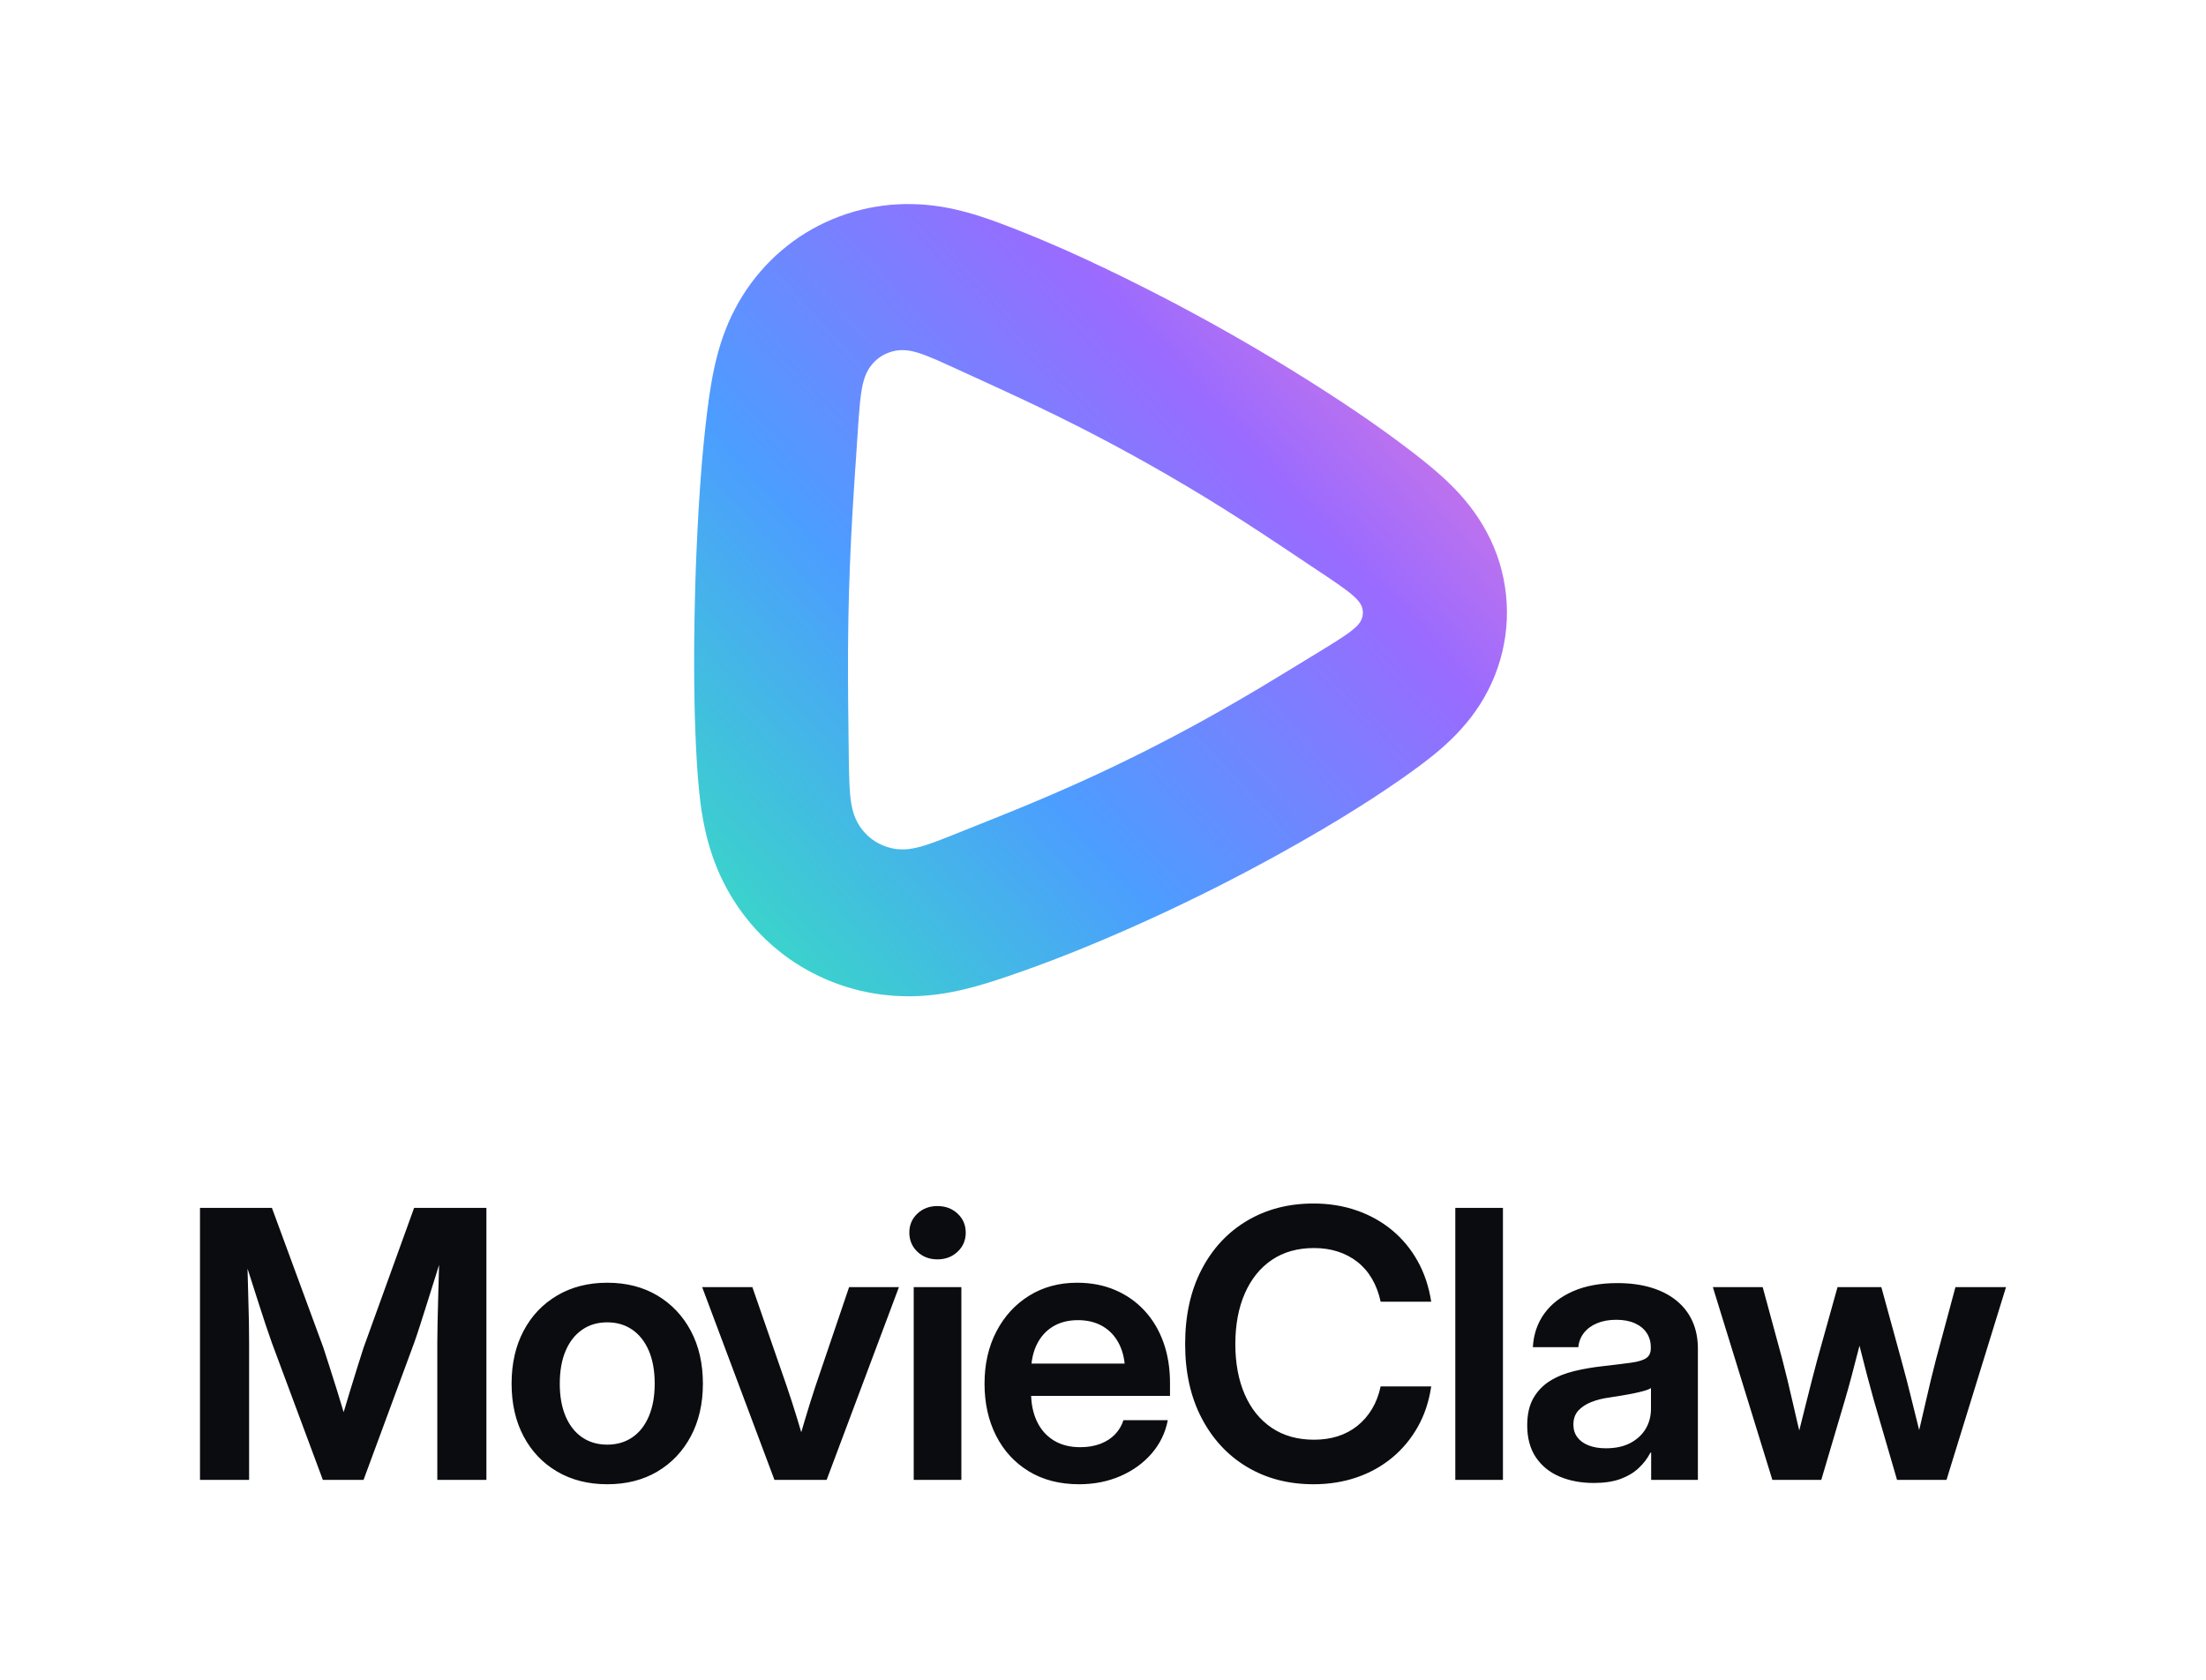
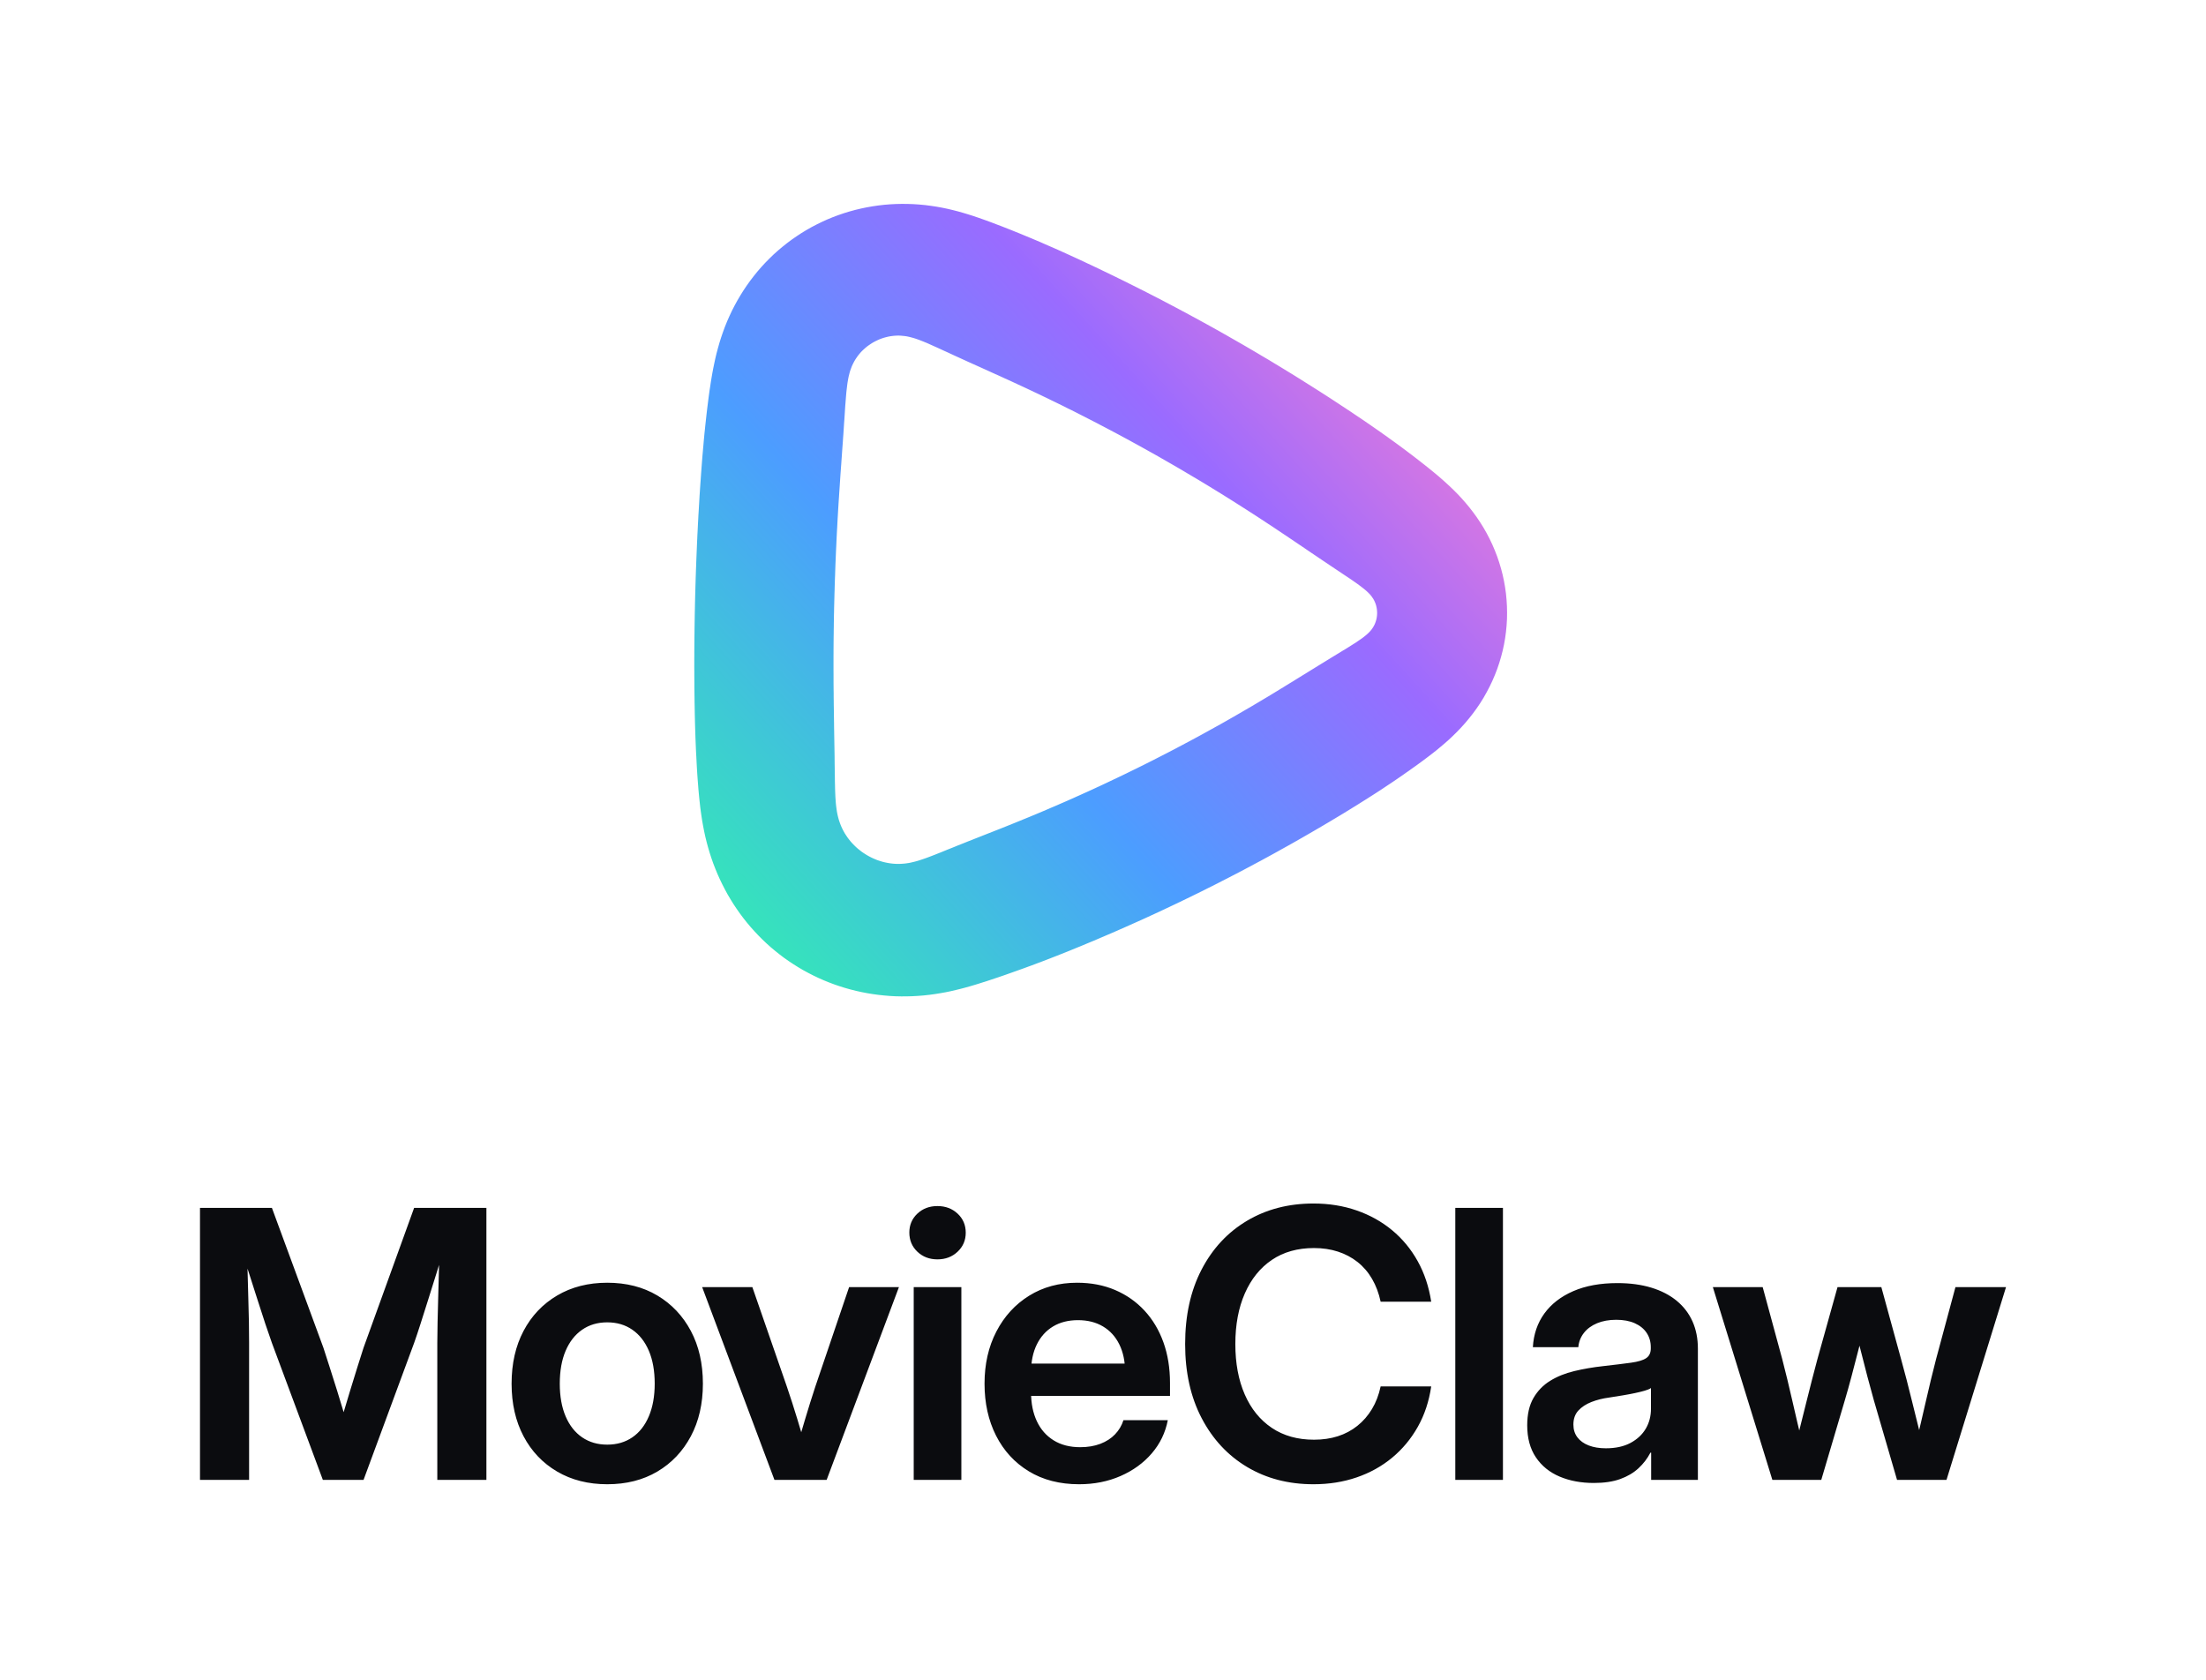
<svg xmlns="http://www.w3.org/2000/svg" viewBox="0 0 275.76 210.00">
  <defs />
-   <svg x="86.744" y="25.000" width="102.271" height="100.000" viewBox="102.74 96.31 212.08 207.37" overflow="visible">
+   <svg x="86.765" y="25.000" width="102.229" height="100.000" viewBox="82.09 73.93 257.76 252.14" overflow="visible">
    <defs>
      <linearGradient id="fg" gradientUnits="userSpaceOnUse" x1="100" y1="300" x2="320" y2="100">
        <stop offset="0" stop-color="#36e2bd" />
        <stop offset=".35" stop-color="#4c9dff" />
        <stop offset=".68" stop-color="#9a6bff" />
        <stop offset="1" stop-color="#ff7fcf" />
      </linearGradient>
    </defs>
-     <path d="M179.55 101.42 L178.19 100.96 L176.84 100.51 L175.3 100.03 L173.75 99.59 L172.19 99.17 L170.45 98.75 L168.74 98.39 L166.95 98.07 L165.08 97.8 L163.21 97.59 L161.34 97.45 L159.43 97.38 L157.49 97.37 L155.6 97.44 L153.65 97.57 L151.69 97.79 L149.82 98.07 L147.87 98.43 L145.96 98.87 L144.12 99.36 L142.24 99.95 L140.41 100.6 L138.62 101.31 L136.83 102.1 L135.13 102.93 L133.41 103.85 L131.72 104.84 L130.08 105.89 L128.44 107.04 L126.91 108.21 L125.42 109.43 L123.95 110.74 L122.57 112.07 L121.23 113.45 L119.94 114.9 L118.69 116.4 L117.51 117.95 L116.38 119.54 L115.32 121.18 L114.34 122.82 L113.43 124.49 L112.56 126.2 L111.76 127.95 L111.05 129.66 L110.4 131.37 L109.81 133.1 L109.29 134.79 L108.82 136.47 L108.42 138.07 L108.05 139.67 L107.73 141.19 L107.45 142.64 L107.19 144.16 L106.96 145.6 L106.76 146.89 L106.56 148.25 L106.4 149.52 L106.22 150.8 L106.06 152.15 L105.92 153.35 L105.78 154.54 L105.64 155.82 L105.51 157.09 L105.38 158.29 L105.26 159.48 L105.14 160.76 L105.03 161.95 L104.92 163.15 L104.81 164.43 L104.71 165.7 L104.62 166.9 L104.52 168.09 L104.43 169.37 L104.34 170.57 L104.25 171.85 L104.18 173.04 L104.09 174.24 L104.02 175.52 L103.94 176.73 L103.87 178 L103.81 179.2 L103.74 180.4 L103.67 181.68 L103.61 182.95 L103.56 184.16 L103.5 185.36 L103.44 186.63 L103.39 187.83 L103.34 189.04 L103.29 190.32 L103.24 191.6 L103.2 192.79 L103.16 193.99 L103.12 195.2 L103.08 196.48 L103.05 197.76 L103.02 198.95 L102.99 200.16 L102.96 201.43 L102.94 202.63 L102.91 203.85 L102.89 205.13 L102.87 206.4 L102.86 207.6 L102.84 208.81 L102.83 210.08 L102.82 211.28 L102.81 212.49 L102.8 213.78 L102.8 215.04 L102.8 216.24 L102.8 217.44 L102.8 218.66 L102.81 219.94 L102.82 221.21 L102.84 222.4 L102.85 223.62 L102.87 224.89 L102.89 226.08 L102.91 227.31 L102.94 228.59 L102.97 229.85 L103.01 231.05 L103.05 232.27 L103.09 233.53 L103.14 234.73 L103.19 235.95 L103.24 237.23 L103.3 238.49 L103.37 239.68 L103.43 240.91 L103.51 242.19 L103.59 243.47 L103.68 244.75 L103.78 246.05 L103.89 247.41 L104.02 248.75 L104.15 250.11 L104.32 251.61 L104.5 253.05 L104.71 254.58 L104.98 256.23 L105.27 257.8 L105.6 259.38 L105.99 261.1 L106.45 262.85 L106.96 264.58 L107.51 266.26 L108.12 267.96 L108.81 269.7 L109.55 271.4 L110.36 273.09 L111.24 274.78 L112.17 276.42 L113.13 277.98 L114.14 279.52 L115.26 281.1 L116.41 282.59 L117.56 283.99 L118.83 285.44 L120.15 286.82 L121.44 288.09 L122.87 289.4 L124.29 290.6 L125.74 291.76 L127.28 292.9 L128.81 293.94 L130.42 294.96 L132.06 295.92 L133.71 296.8 L135.38 297.62 L137.06 298.38 L138.82 299.1 L140.6 299.75 L142.35 300.33 L144.16 300.85 L145.99 301.32 L147.82 301.71 L149.7 302.05 L151.6 302.32 L153.43 302.51 L155.25 302.65 L157.12 302.72 L158.99 302.74 L160.86 302.69 L162.72 302.57 L164.53 302.4 L166.3 302.18 L168.02 301.92 L169.71 301.61 L171.37 301.27 L172.96 300.9 L174.48 300.52 L175.96 300.12 L177.37 299.71 L178.71 299.32 L180.06 298.9 L181.37 298.47 L182.6 298.07 L183.83 297.65 L185.05 297.24 L186.18 296.84 L187.36 296.43 L188.53 296.02 L189.66 295.61 L190.84 295.19 L192.04 294.75 L193.19 294.32 L194.33 293.89 L195.51 293.45 L196.7 292.99 L197.84 292.55 L198.96 292.11 L200.14 291.65 L201.33 291.17 L202.47 290.71 L203.6 290.25 L204.81 289.76 L205.97 289.27 L207.08 288.81 L208.25 288.32 L209.39 287.84 L210.53 287.35 L211.72 286.84 L212.86 286.34 L213.96 285.86 L215.1 285.36 L216.29 284.84 L217.42 284.33 L218.56 283.82 L219.69 283.31 L220.82 282.8 L221.99 282.26 L223.09 281.75 L224.19 281.25 L225.4 280.68 L226.54 280.14 L227.63 279.63 L228.77 279.08 L229.89 278.54 L231.01 278 L232.13 277.45 L233.22 276.92 L234.39 276.36 L235.51 275.79 L236.58 275.26 L237.76 274.67 L238.89 274.1 L239.98 273.54 L241.1 272.97 L242.19 272.41 L243.3 271.83 L244.38 271.27 L245.51 270.68 L246.65 270.08 L247.75 269.49 L248.86 268.89 L249.94 268.31 L251 267.74 L252.09 267.15 L253.23 266.53 L254.32 265.93 L255.43 265.31 L256.55 264.68 L257.6 264.09 L258.65 263.5 L259.77 262.87 L260.88 262.23 L261.95 261.61 L263.02 260.99 L264.08 260.37 L265.18 259.74 L266.31 259.07 L267.32 258.46 L268.34 257.85 L269.46 257.19 L270.56 256.52 L271.66 255.84 L272.72 255.18 L273.74 254.55 L274.77 253.9 L275.82 253.24 L276.87 252.57 L277.95 251.88 L279.02 251.19 L280.06 250.5 L281.09 249.82 L282.12 249.13 L283.13 248.45 L284.15 247.75 L285.22 247.02 L286.27 246.29 L287.29 245.57 L288.35 244.82 L289.43 244.03 L290.53 243.23 L291.65 242.39 L292.8 241.5 L293.97 240.59 L295.18 239.6 L296.47 238.51 L297.75 237.36 L299.05 236.14 L300.35 234.84 L301.62 233.47 L302.88 232.02 L304.2 230.39 L305.38 228.76 L306.52 227.07 L307.63 225.23 L308.62 223.4 L309.55 221.46 L310.39 219.49 L311.11 217.53 L311.75 215.51 L312.3 213.42 L312.73 211.37 L313.07 209.31 L313.31 207.2 L313.46 205.05 L313.49 202.89 L313.42 200.74 L313.25 198.65 L312.98 196.59 L312.61 194.46 L312.14 192.41 L311.57 190.35 L310.86 188.24 L310.11 186.33 L309.25 184.38 L308.28 182.47 L307.28 180.68 L306.19 178.93 L305.05 177.25 L303.86 175.66 L302.64 174.15 L301.4 172.72 L300.15 171.37 L298.91 170.12 L297.69 168.94 L296.45 167.81 L295.29 166.79 L294.16 165.82 L293.04 164.89 L291.96 164.01 L290.9 163.17 L289.89 162.37 L288.82 161.55 L287.8 160.77 L286.83 160.04 L285.8 159.27 L284.81 158.54 L283.85 157.82 L282.81 157.06 L281.75 156.3 L280.77 155.61 L279.81 154.92 L278.76 154.18 L277.75 153.47 L276.74 152.77 L275.65 152.03 L274.63 151.33 L273.64 150.66 L272.6 149.96 L271.56 149.27 L270.48 148.55 L269.45 147.88 L268.47 147.24 L267.41 146.54 L266.3 145.83 L265.25 145.16 L264.24 144.51 L263.2 143.85 L262.15 143.18 L261.08 142.51 L260 141.84 L258.97 141.2 L257.9 140.53 L256.84 139.88 L255.81 139.25 L254.69 138.57 L253.6 137.91 L252.57 137.29 L251.49 136.65 L250.42 136.01 L249.38 135.39 L248.3 134.75 L247.2 134.11 L246.15 133.5 L245.03 132.85 L243.94 132.23 L242.93 131.65 L241.79 130.99 L240.69 130.38 L239.64 129.78 L238.51 129.15 L237.45 128.56 L236.4 127.98 L235.26 127.35 L234.14 126.74 L233.08 126.16 L232.02 125.59 L230.91 124.99 L229.79 124.39 L228.69 123.8 L227.54 123.19 L226.47 122.64 L225.41 122.08 L224.28 121.49 L223.15 120.91 L222.05 120.34 L220.98 119.79 L219.79 119.19 L218.67 118.63 L217.6 118.09 L216.52 117.56 L215.39 116.99 L214.25 116.43 L213.14 115.88 L211.96 115.31 L210.9 114.81 L209.83 114.28 L208.65 113.72 L207.46 113.16 L206.37 112.65 L205.29 112.14 L204.13 111.6 L202.98 111.07 L201.85 110.56 L200.76 110.07 L199.6 109.54 L198.4 109.01 L197.3 108.53 L196.2 108.05 L195.03 107.55 L193.93 107.08 L192.79 106.59 L191.55 106.07 L190.44 105.62 L189.33 105.16 L188.15 104.69 L187.03 104.24 L185.85 103.77 L184.63 103.3 L183.44 102.85 L182.27 102.41 L180.97 101.92 Z M165.73 137.8 L164.84 137.43 L163.93 137.06 L163.21 136.76 L162.47 136.48 L161.74 136.21 L161.16 136.02 L160.53 135.83 L159.97 135.67 L159.47 135.55 L158.96 135.44 L158.45 135.36 L157.97 135.3 L157.5 135.26 L157 135.24 L156.55 135.23 L156.13 135.25 L155.62 135.3 L155.21 135.35 L154.78 135.43 L154.3 135.54 L153.88 135.66 L153.45 135.8 L153.01 135.96 L152.6 136.14 L152.14 136.35 L151.75 136.56 L151.37 136.79 L150.99 137.03 L150.67 137.26 L150.3 137.55 L149.94 137.86 L149.62 138.16 L149.3 138.49 L148.97 138.85 L148.69 139.21 L148.42 139.56 L148.16 139.94 L147.93 140.32 L147.72 140.71 L147.5 141.14 L147.3 141.6 L147.11 142.05 L146.96 142.5 L146.79 143.02 L146.64 143.57 L146.5 144.13 L146.37 144.74 L146.25 145.39 L146.13 146.13 L146.02 146.88 L145.92 147.71 L145.81 148.63 L145.73 149.49 L145.65 150.42 L145.56 151.52 L145.47 152.54 L145.4 153.65 L145.31 154.76 L145.25 155.79 L145.17 156.99 L145.09 158.19 L145.01 159.3 L144.94 160.41 L144.86 161.6 L144.78 162.8 L144.7 163.92 L144.63 165.11 L144.54 166.3 L144.47 167.42 L144.39 168.54 L144.32 169.73 L144.24 170.93 L144.17 172.04 L144.1 173.24 L144.02 174.35 L143.96 175.55 L143.88 176.74 L143.82 177.86 L143.75 179.05 L143.69 180.17 L143.63 181.37 L143.56 182.56 L143.5 183.68 L143.45 184.8 L143.4 185.99 L143.34 187.18 L143.29 188.31 L143.24 189.5 L143.19 190.69 L143.14 191.81 L143.11 192.93 L143.07 194.13 L143.03 195.33 L142.99 196.52 L142.95 197.63 L142.92 198.76 L142.89 199.96 L142.86 201.14 L142.83 202.27 L142.81 203.47 L142.78 204.65 L142.77 205.77 L142.75 206.9 L142.74 208.1 L142.72 209.28 L142.71 210.41 L142.7 211.61 L142.69 212.79 L142.68 213.91 L142.68 215.04 L142.68 216.24 L142.68 217.44 L142.68 218.62 L142.68 219.74 L142.68 220.87 L142.69 222.07 L142.7 223.25 L142.7 224.39 L142.71 225.58 L142.72 226.76 L142.73 227.88 L142.74 229.02 L142.76 230.21 L142.77 231.39 L142.79 232.53 L142.8 233.73 L142.81 234.9 L142.82 236.02 L142.84 237.16 L142.86 238.36 L142.87 239.53 L142.88 240.65 L142.9 241.77 L142.92 242.88 L142.94 243.97 L142.96 245.01 L143 246.07 L143.03 247.09 L143.07 247.99 L143.13 248.93 L143.18 249.78 L143.24 250.51 L143.33 251.31 L143.43 252.08 L143.52 252.72 L143.63 253.3 L143.75 253.88 L143.9 254.49 L144.06 255.07 L144.22 255.57 L144.41 256.08 L144.6 256.57 L144.8 257.01 L145.03 257.47 L145.31 257.98 L145.59 258.45 L145.84 258.84 L146.15 259.26 L146.51 259.72 L146.8 260.08 L147.14 260.44 L147.55 260.86 L147.88 261.18 L148.29 261.53 L148.71 261.87 L149.1 262.16 L149.55 262.47 L149.96 262.73 L150.4 262.98 L150.87 263.23 L151.35 263.46 L151.86 263.68 L152.32 263.86 L152.8 264.02 L153.33 264.18 L153.83 264.31 L154.33 264.42 L154.84 264.51 L155.33 264.58 L155.81 264.62 L156.36 264.65 L156.94 264.66 L157.47 264.65 L158 264.61 L158.52 264.56 L159.05 264.48 L159.62 264.38 L160.22 264.26 L160.87 264.11 L161.53 263.94 L162.2 263.74 L162.94 263.51 L163.72 263.25 L164.54 262.97 L165.43 262.64 L166.37 262.3 L167.28 261.94 L168.24 261.57 L169.26 261.17 L170.28 260.76 L171.32 260.34 L172.43 259.9 L173.5 259.47 L174.58 259.04 L175.68 258.6 L176.75 258.17 L177.79 257.76 L178.88 257.32 L179.97 256.88 L181.03 256.46 L182.07 256.04 L183.16 255.59 L184.27 255.14 L185.32 254.72 L186.35 254.3 L187.43 253.85 L188.52 253.4 L189.53 252.99 L190.58 252.54 L191.69 252.08 L192.73 251.64 L193.8 251.18 L194.85 250.73 L195.87 250.3 L196.93 249.83 L198.03 249.35 L199.08 248.89 L200.09 248.45 L201.15 247.97 L202.2 247.5 L203.25 247.03 L204.3 246.55 L205.32 246.08 L206.39 245.59 L207.47 245.09 L208.44 244.64 L209.46 244.15 L210.55 243.64 L211.57 243.16 L212.61 242.65 L213.65 242.15 L214.68 241.65 L215.74 241.13 L216.74 240.65 L217.76 240.13 L218.84 239.6 L219.81 239.12 L220.81 238.6 L221.86 238.07 L222.87 237.55 L223.91 237.01 L224.94 236.48 L225.98 235.94 L226.98 235.42 L227.96 234.9 L228.97 234.36 L229.98 233.82 L231.01 233.27 L232.06 232.7 L233.08 232.15 L234.04 231.62 L235.06 231.06 L236.04 230.51 L237.01 229.97 L238.06 229.38 L239.09 228.8 L240.06 228.25 L241.03 227.7 L242.04 227.11 L243.04 226.54 L244.06 225.95 L245.04 225.38 L245.97 224.83 L247.02 224.21 L248.06 223.6 L249.01 223.04 L249.96 222.47 L250.91 221.9 L251.89 221.3 L252.92 220.68 L253.92 220.07 L254.92 219.47 L255.9 218.88 L256.86 218.3 L257.82 217.71 L258.81 217.11 L259.8 216.5 L260.78 215.9 L261.79 215.29 L262.78 214.68 L263.73 214.11 L264.69 213.52 L265.66 212.92 L266.61 212.34 L267.51 211.79 L268.39 211.23 L269.24 210.7 L270.03 210.19 L270.8 209.69 L271.49 209.22 L272.08 208.81 L272.63 208.41 L273.12 208.04 L273.56 207.68 L273.96 207.34 L274.31 207.02 L274.55 206.81 L274.8 206.53 L275.04 206.25 L275.2 206.06 L275.38 205.8 L275.52 205.58 L275.64 205.36 L275.77 205.07 L275.88 204.82 L275.95 204.6 L276.03 204.3 L276.09 203.99 L276.12 203.72 L276.14 203.48 L276.15 203.24 L276.13 203 L276.1 202.7 L276.05 202.38 L276 202.15 L275.91 201.87 L275.83 201.62 L275.75 201.47 L275.59 201.15 L275.46 200.92 L275.31 200.71 L275.11 200.42 L274.9 200.17 L274.65 199.88 L274.36 199.58 L274.04 199.27 L273.66 198.92 L273.24 198.56 L272.75 198.15 L272.2 197.72 L271.61 197.28 L270.92 196.78 L270.18 196.24 L269.41 195.7 L268.58 195.13 L267.71 194.54 L266.79 193.92 L265.92 193.33 L264.99 192.72 L264.01 192.06 L263.08 191.44 L262.1 190.79 L261.11 190.12 L260.18 189.5 L259.28 188.9 L258.28 188.24 L257.27 187.56 L256.34 186.94 L255.37 186.3 L254.4 185.65 L253.5 185.05 L252.52 184.41 L251.52 183.75 L250.57 183.11 L249.61 182.48 L248.69 181.88 L247.7 181.25 L246.67 180.57 L245.73 179.96 L244.82 179.37 L243.84 178.76 L242.84 178.12 L241.85 177.49 L240.88 176.87 L239.92 176.27 L238.96 175.67 L237.95 175.05 L236.98 174.44 L236 173.84 L234.99 173.22 L234.06 172.66 L233.09 172.07 L232.07 171.46 L231.09 170.87 L230.1 170.28 L229.07 169.68 L228.09 169.1 L227.12 168.53 L226.09 167.93 L225.14 167.37 L224.15 166.81 L223.08 166.2 L222.14 165.66 L221.15 165.1 L220.11 164.51 L219.15 163.97 L218.11 163.4 L217.06 162.82 L216.1 162.28 L215.12 161.75 L214.07 161.18 L213.02 160.61 L212.02 160.07 L211.03 159.54 L210.01 158.99 L209.04 158.48 L207.99 157.93 L206.93 157.38 L205.92 156.85 L204.92 156.33 L203.89 155.81 L202.83 155.26 L201.88 154.78 L200.85 154.27 L199.78 153.73 L198.71 153.2 L197.7 152.69 L196.69 152.19 L195.65 151.68 L194.66 151.21 L193.56 150.67 L192.48 150.15 L191.49 149.67 L190.51 149.21 L189.43 148.7 L188.35 148.18 L187.33 147.7 L186.31 147.23 L185.25 146.74 L184.17 146.23 L183.15 145.76 L182.16 145.3 L181.07 144.8 L179.98 144.3 L178.96 143.83 L177.87 143.33 L176.81 142.84 L175.85 142.4 L174.76 141.91 L173.67 141.41 L172.65 140.94 L171.56 140.45 L170.54 139.97 L169.54 139.52 L168.52 139.06 L167.47 138.59 L166.54 138.16 Z" fill-rule="evenodd" fill="url(#fg)" />
+     <path d="M173.95 80.32 L172.66 79.86 L171.34 79.4 L169.83 78.89 L168.36 78.43 L166.93 78 L165.31 77.54 L163.65 77.11 L161.94 76.71 L160.21 76.35 L158.49 76.04 L156.77 75.78 L154.93 75.54 L153.02 75.36 L151.21 75.24 L149.46 75.18 L147.61 75.16 L145.69 75.2 L143.8 75.3 L141.98 75.45 L140.16 75.66 L138.32 75.93 L136.45 76.26 L134.68 76.63 L132.92 77.05 L131.08 77.55 L129.32 78.09 L127.57 78.69 L125.83 79.34 L124.08 80.06 L122.39 80.83 L120.79 81.61 L119.16 82.46 L117.5 83.4 L115.89 84.38 L114.39 85.37 L112.9 86.4 L111.37 87.54 L109.92 88.7 L108.54 89.86 L107.15 91.11 L105.82 92.4 L104.51 93.73 L103.25 95.1 L102.02 96.52 L100.84 97.99 L99.74 99.43 L98.68 100.91 L97.64 102.46 L96.66 104.03 L95.72 105.63 L94.84 107.24 L93.98 108.92 L93.2 110.59 L92.5 112.18 L91.8 113.91 L91.15 115.68 L90.61 117.26 L90.08 118.95 L89.6 120.65 L89.17 122.26 L88.78 123.89 L88.45 125.43 L88.15 126.88 L87.86 128.41 L87.61 129.86 L87.38 131.23 L87.18 132.58 L86.98 133.87 L86.79 135.24 L86.62 136.52 L86.46 137.79 L86.31 138.98 L86.16 140.18 L86.01 141.47 L85.87 142.74 L85.74 143.93 L85.61 145.12 L85.49 146.31 L85.36 147.51 L85.24 148.8 L85.12 150.08 L85.02 151.27 L84.91 152.47 L84.81 153.66 L84.7 154.87 L84.6 156.16 L84.5 157.43 L84.41 158.63 L84.32 159.83 L84.23 161.11 L84.15 162.3 L84.06 163.5 L83.98 164.69 L83.9 165.91 L83.81 167.2 L83.74 168.47 L83.67 169.67 L83.6 170.86 L83.53 172.08 L83.45 173.35 L83.39 174.55 L83.32 175.76 L83.26 177.03 L83.2 178.25 L83.13 179.52 L83.08 180.72 L83.02 181.94 L82.97 183.2 L82.92 184.4 L82.87 185.6 L82.82 186.82 L82.77 188.11 L82.73 189.35 L82.68 190.48 L82.64 191.74 L82.59 193.06 L82.56 194.26 L82.52 195.46 L82.49 196.66 L82.45 197.89 L82.42 199.15 L82.39 200.38 L82.36 201.64 L82.34 202.84 L82.31 204.07 L82.29 205.33 L82.27 206.53 L82.25 207.76 L82.23 209.02 L82.22 210.22 L82.2 211.45 L82.19 212.7 L82.18 213.9 L82.17 215.14 L82.16 216.39 L82.16 217.59 L82.15 218.83 L82.15 220.08 L82.15 221.32 L82.16 222.57 L82.16 223.77 L82.17 224.97 L82.18 226.17 L82.18 227.46 L82.2 228.75 L82.21 229.9 L82.23 231.1 L82.24 232.39 L82.27 233.64 L82.29 234.84 L82.31 236.04 L82.34 237.28 L82.37 238.52 L82.4 239.72 L82.44 240.97 L82.48 242.21 L82.52 243.46 L82.57 244.7 L82.62 245.9 L82.67 247.15 L82.73 248.38 L82.8 249.58 L82.86 250.78 L82.92 251.98 L82.99 253.23 L83.07 254.52 L83.16 255.81 L83.25 257.04 L83.35 258.29 L83.45 259.63 L83.57 260.95 L83.7 262.3 L83.85 263.72 L84.01 265.19 L84.2 266.65 L84.42 268.18 L84.66 269.73 L84.95 271.34 L85.27 272.97 L85.62 274.6 L86.03 276.27 L86.49 277.98 L86.99 279.67 L87.53 281.34 L88.12 283.02 L88.77 284.7 L89.45 286.35 L90.17 287.96 L90.95 289.58 L91.77 291.18 L92.63 292.77 L93.53 294.29 L94.5 295.86 L95.5 297.36 L96.49 298.77 L97.62 300.29 L98.73 301.69 L99.87 303.05 L101.09 304.41 L102.3 305.7 L103.55 306.96 L104.84 308.19 L106.24 309.45 L107.63 310.61 L108.94 311.66 L110.41 312.78 L111.94 313.85 L113.37 314.8 L114.85 315.73 L116.44 316.67 L118.06 317.55 L119.62 318.35 L121.25 319.13 L122.87 319.85 L124.54 320.53 L126.26 321.18 L127.93 321.75 L129.62 322.28 L131.35 322.77 L133.14 323.22 L134.9 323.61 L136.61 323.94 L138.37 324.23 L140.19 324.48 L141.97 324.67 L143.75 324.82 L145.57 324.92 L147.4 324.96 L149.18 324.95 L150.92 324.9 L152.72 324.8 L154.49 324.66 L156.29 324.46 L158.05 324.22 L159.71 323.95 L161.34 323.66 L163.04 323.31 L164.69 322.92 L166.16 322.56 L167.64 322.17 L169.14 321.75 L170.52 321.34 L171.86 320.93 L173.17 320.51 L174.42 320.12 L175.7 319.69 L176.87 319.3 L178.01 318.92 L179.21 318.51 L180.36 318.11 L181.49 317.71 L182.71 317.28 L183.83 316.88 L184.89 316.5 L186.09 316.07 L187.28 315.63 L188.42 315.22 L189.56 314.79 L190.69 314.36 L191.9 313.91 L193.04 313.47 L194.14 313.05 L195.33 312.58 L196.54 312.11 L197.67 311.66 L198.81 311.21 L199.99 310.74 L201.18 310.25 L202.3 309.79 L203.41 309.34 L204.61 308.85 L205.74 308.37 L206.85 307.91 L208.04 307.42 L209.23 306.91 L210.35 306.43 L211.45 305.96 L212.55 305.49 L213.72 304.99 L214.89 304.48 L216.03 303.98 L217.17 303.48 L218.3 302.98 L219.47 302.46 L220.61 301.95 L221.71 301.46 L222.8 300.97 L223.98 300.44 L225.15 299.9 L226.26 299.39 L227.35 298.89 L228.5 298.36 L229.69 297.8 L230.79 297.28 L231.88 296.77 L232.96 296.25 L234.11 295.71 L235.29 295.14 L236.39 294.61 L237.47 294.09 L238.61 293.54 L239.7 293 L240.81 292.46 L241.95 291.9 L243.13 291.31 L244.21 290.76 L245.26 290.25 L246.42 289.66 L247.56 289.08 L248.64 288.52 L249.74 287.96 L250.87 287.38 L251.95 286.82 L253.01 286.27 L254.14 285.68 L255.31 285.07 L256.38 284.5 L257.44 283.94 L258.53 283.35 L259.62 282.77 L260.75 282.17 L261.84 281.57 L262.93 280.98 L264.05 280.37 L265.14 279.77 L266.22 279.17 L267.27 278.58 L268.32 278 L269.47 277.36 L270.59 276.73 L271.63 276.14 L272.68 275.54 L273.79 274.91 L274.93 274.25 L275.97 273.65 L277.01 273.05 L278.09 272.42 L279.15 271.8 L280.25 271.16 L281.32 270.52 L282.4 269.89 L283.49 269.23 L284.48 268.64 L285.55 268 L286.71 267.3 L287.73 266.67 L288.79 266.02 L289.81 265.39 L290.9 264.72 L291.98 264.04 L292.93 263.44 L294.06 262.74 L295.13 262.05 L296.14 261.41 L297.15 260.76 L298.22 260.07 L299.32 259.34 L300.32 258.67 L301.32 258.01 L302.32 257.34 L303.35 256.64 L304.4 255.92 L305.45 255.2 L306.43 254.5 L307.42 253.82 L308.43 253.09 L309.51 252.33 L310.54 251.58 L311.61 250.8 L312.77 249.93 L313.83 249.13 L314.97 248.25 L316.26 247.23 L317.42 246.26 L318.63 245.24 L320.01 244.02 L321.3 242.8 L322.57 241.55 L323.84 240.22 L325.12 238.8 L326.35 237.33 L327.57 235.78 L328.74 234.18 L329.86 232.53 L330.94 230.79 L331.92 229.05 L332.84 227.29 L333.7 225.49 L334.48 223.67 L335.22 221.76 L335.88 219.81 L336.44 217.93 L336.94 216 L337.37 214.02 L337.72 212.02 L337.99 210.02 L338.18 208.03 L338.3 206.02 L338.33 204.01 L338.29 202 L338.17 200 L337.98 197.99 L337.7 195.99 L337.36 194.05 L336.94 192.09 L336.43 190.12 L335.84 188.16 L335.2 186.28 L334.49 184.44 L333.69 182.56 L332.81 180.71 L331.88 178.93 L330.92 177.25 L329.87 175.56 L328.72 173.85 L327.56 172.26 L326.42 170.79 L325.2 169.33 L323.95 167.91 L322.73 166.61 L321.45 165.32 L320.22 164.14 L319.02 163.04 L317.86 162 L316.76 161.04 L315.61 160.08 L314.49 159.16 L313.38 158.26 L312.36 157.45 L311.4 156.7 L310.37 155.89 L309.37 155.12 L308.41 154.38 L307.41 153.63 L306.41 152.87 L305.4 152.12 L304.47 151.43 L303.45 150.68 L302.4 149.92 L301.46 149.25 L300.48 148.53 L299.4 147.77 L298.37 147.04 L297.39 146.36 L296.4 145.67 L295.38 144.96 L294.38 144.27 L293.33 143.55 L292.24 142.81 L291.25 142.15 L290.28 141.5 L289.18 140.75 L288.09 140.04 L287.13 139.4 L286.12 138.74 L285.08 138.05 L284.04 137.37 L283.01 136.69 L281.94 136 L280.89 135.32 L279.82 134.64 L278.81 133.99 L277.75 133.32 L276.68 132.64 L275.66 132 L274.64 131.36 L273.57 130.68 L272.51 130.02 L271.49 129.38 L270.4 128.71 L269.32 128.05 L268.29 127.42 L267.23 126.77 L266.14 126.11 L265.11 125.49 L264.04 124.84 L262.95 124.18 L261.86 123.54 L260.82 122.93 L259.79 122.31 L258.75 121.7 L257.61 121.03 L256.52 120.39 L255.54 119.82 L254.4 119.16 L253.29 118.53 L252.25 117.93 L251.21 117.34 L250.16 116.73 L249.01 116.08 L247.91 115.46 L246.86 114.87 L245.81 114.28 L244.69 113.66 L243.6 113.06 L242.49 112.45 L241.43 111.87 L240.34 111.27 L239.22 110.67 L238.19 110.11 L237.04 109.48 L235.94 108.91 L234.88 108.33 L233.76 107.74 L232.69 107.18 L231.56 106.58 L230.5 106.03 L229.43 105.46 L228.26 104.86 L227.16 104.29 L226.06 103.73 L224.99 103.18 L223.88 102.61 L222.74 102.04 L221.66 101.49 L220.49 100.91 L219.42 100.38 L218.34 99.83 L217.2 99.27 L216.11 98.74 L214.94 98.16 L213.86 97.64 L212.77 97.11 L211.63 96.56 L210.53 96.03 L209.35 95.46 L208.27 94.95 L207.18 94.43 L205.99 93.88 L204.9 93.36 L203.74 92.82 L202.59 92.29 L201.57 91.83 L200.46 91.31 L199.2 90.74 L198.11 90.25 L197.01 89.75 L195.81 89.22 L194.71 88.74 L193.61 88.26 L192.51 87.78 L191.34 87.26 L190.16 86.76 L189.02 86.28 L187.92 85.82 L186.81 85.36 L185.7 84.9 L184.52 84.41 L183.37 83.95 L182.26 83.5 L181.1 83.04 L179.98 82.6 L178.76 82.12 L177.63 81.7 L176.44 81.24 L175.16 80.76 Z M157.99 120.14 L157.05 119.72 L156.14 119.31 L155.4 118.98 L154.61 118.66 L153.76 118.32 L153.09 118.06 L152.45 117.83 L151.84 117.62 L151.23 117.43 L150.6 117.26 L149.97 117.1 L149.43 116.98 L148.96 116.89 L148.38 116.81 L147.74 116.75 L147.19 116.7 L146.71 116.68 L146.2 116.68 L145.64 116.7 L145.07 116.74 L144.54 116.8 L144.04 116.87 L143.46 116.97 L142.89 117.1 L142.41 117.22 L141.88 117.37 L141.35 117.54 L140.85 117.72 L140.37 117.91 L139.89 118.13 L139.33 118.4 L138.83 118.66 L138.41 118.89 L137.97 119.17 L137.47 119.5 L136.99 119.83 L136.6 120.12 L136.17 120.47 L135.73 120.86 L135.34 121.22 L134.95 121.6 L134.59 121.98 L134.23 122.4 L133.9 122.8 L133.6 123.2 L133.26 123.69 L132.94 124.17 L132.67 124.62 L132.41 125.1 L132.16 125.59 L131.92 126.09 L131.72 126.57 L131.53 127.09 L131.3 127.71 L131.15 128.22 L131.02 128.72 L130.84 129.42 L130.71 130.04 L130.6 130.66 L130.47 131.39 L130.37 132.1 L130.27 132.92 L130.16 133.83 L130.07 134.68 L129.99 135.6 L129.91 136.6 L129.83 137.63 L129.74 138.72 L129.67 139.74 L129.6 140.85 L129.53 141.97 L129.45 143.16 L129.36 144.34 L129.29 145.45 L129.22 146.56 L129.14 147.76 L129.05 148.96 L128.97 150.16 L128.88 151.35 L128.8 152.44 L128.72 153.56 L128.64 154.76 L128.55 155.95 L128.47 157.15 L128.38 158.33 L128.3 159.43 L128.22 160.55 L128.14 161.75 L128.06 162.93 L127.99 164.05 L127.91 165.25 L127.83 166.44 L127.75 167.64 L127.67 168.82 L127.6 169.92 L127.53 171.05 L127.46 172.24 L127.39 173.44 L127.32 174.62 L127.26 175.74 L127.2 176.94 L127.13 178.11 L127.07 179.24 L127.01 180.42 L126.96 181.54 L126.91 182.74 L126.85 183.91 L126.8 185.05 L126.75 186.24 L126.7 187.44 L126.65 188.61 L126.61 189.72 L126.57 190.88 L126.53 192.14 L126.48 193.28 L126.45 194.35 L126.41 195.55 L126.38 196.75 L126.34 197.95 L126.31 199.12 L126.28 200.25 L126.25 201.42 L126.22 202.56 L126.2 203.76 L126.17 204.92 L126.16 206.06 L126.13 207.26 L126.12 208.42 L126.1 209.57 L126.09 210.77 L126.07 211.93 L126.06 213.07 L126.05 214.27 L126.04 215.43 L126.04 216.58 L126.03 217.78 L126.03 218.93 L126.03 220.08 L126.03 221.24 L126.03 222.39 L126.04 223.59 L126.04 224.79 L126.04 225.98 L126.05 227.09 L126.06 228.2 L126.08 229.44 L126.08 230.64 L126.1 231.75 L126.11 232.9 L126.13 234.1 L126.15 235.3 L126.16 236.45 L126.18 237.61 L126.2 238.81 L126.21 239.95 L126.23 241.11 L126.25 242.26 L126.27 243.42 L126.29 244.62 L126.31 245.76 L126.33 246.92 L126.35 248.12 L126.37 249.32 L126.38 250.52 L126.39 251.66 L126.41 252.77 L126.42 253.88 L126.44 255.04 L126.46 256.19 L126.47 257.24 L126.5 258.31 L126.52 259.36 L126.55 260.32 L126.59 261.25 L126.63 262.17 L126.69 263.03 L126.75 263.86 L126.82 264.62 L126.91 265.35 L127.01 266.08 L127.11 266.75 L127.23 267.37 L127.36 267.98 L127.52 268.61 L127.68 269.2 L127.86 269.77 L128.07 270.36 L128.29 270.95 L128.52 271.5 L128.77 272.04 L129.04 272.58 L129.34 273.13 L129.61 273.61 L129.94 274.11 L130.31 274.67 L130.6 275.08 L130.98 275.57 L131.37 276.06 L131.74 276.48 L132.17 276.94 L132.61 277.39 L133.05 277.82 L133.42 278.16 L133.88 278.55 L134.44 278.99 L134.87 279.33 L135.31 279.64 L135.88 280.01 L136.43 280.36 L136.9 280.63 L137.39 280.9 L137.96 281.19 L138.49 281.44 L139.07 281.69 L139.62 281.92 L140.15 282.11 L140.75 282.3 L141.35 282.49 L141.93 282.64 L142.46 282.76 L143.05 282.88 L143.7 282.99 L144.31 283.07 L144.86 283.13 L145.47 283.17 L146.08 283.2 L146.65 283.2 L147.22 283.18 L147.84 283.14 L148.49 283.09 L149.09 283.01 L149.7 282.92 L150.28 282.81 L150.89 282.67 L151.59 282.5 L152.31 282.31 L152.94 282.12 L153.61 281.9 L154.45 281.62 L155.27 281.33 L156.06 281.04 L156.95 280.7 L157.89 280.34 L158.84 279.96 L159.85 279.56 L160.83 279.16 L161.9 278.72 L163.02 278.28 L164.07 277.86 L165.16 277.41 L166.28 276.97 L167.31 276.56 L168.42 276.11 L169.6 275.65 L170.65 275.23 L171.7 274.82 L172.81 274.38 L173.9 273.95 L175.01 273.51 L176.04 273.11 L177.13 272.68 L178.27 272.23 L179.31 271.82 L180.33 271.41 L181.43 270.97 L182.52 270.53 L183.56 270.11 L184.59 269.69 L185.68 269.24 L186.79 268.79 L187.82 268.37 L188.9 267.92 L190.01 267.46 L191.03 267.03 L192.05 266.6 L193.13 266.14 L194.23 265.66 L195.34 265.19 L196.38 264.75 L197.4 264.3 L198.46 263.84 L199.52 263.38 L200.58 262.91 L201.6 262.46 L202.65 261.98 L203.74 261.5 L204.83 261 L205.84 260.55 L206.85 260.09 L207.92 259.6 L209.01 259.09 L210.04 258.62 L211.02 258.16 L212.08 257.66 L213.17 257.14 L214.25 256.63 L215.27 256.15 L216.25 255.68 L217.31 255.17 L218.39 254.65 L219.4 254.15 L220.47 253.63 L221.52 253.12 L222.52 252.62 L223.49 252.15 L224.55 251.61 L225.65 251.06 L226.63 250.57 L227.62 250.06 L228.68 249.52 L229.71 248.99 L230.71 248.48 L231.77 247.93 L232.83 247.38 L233.83 246.86 L234.78 246.35 L235.83 245.8 L236.89 245.23 L237.92 244.69 L238.94 244.14 L239.93 243.61 L240.94 243.06 L241.96 242.51 L242.94 241.97 L243.95 241.41 L244.96 240.85 L246.01 240.27 L247.06 239.69 L248 239.17 L248.97 238.62 L250.01 238.03 L251.06 237.43 L252.03 236.88 L252.96 236.34 L254 235.74 L255.03 235.14 L256.03 234.56 L257.04 233.97 L258.01 233.41 L259 232.82 L259.99 232.23 L260.95 231.66 L262.02 231.02 L263.01 230.43 L263.9 229.89 L264.92 229.27 L265.91 228.67 L266.93 228.04 L267.89 227.46 L268.84 226.87 L269.93 226.2 L270.85 225.65 L271.8 225.05 L272.82 224.42 L273.84 223.79 L274.8 223.21 L275.71 222.64 L276.73 222.01 L277.75 221.38 L278.77 220.75 L279.75 220.15 L280.71 219.56 L281.67 218.97 L282.69 218.34 L283.71 217.72 L284.69 217.12 L285.62 216.56 L286.57 215.97 L287.5 215.42 L288.31 214.91 L289.21 214.34 L290.02 213.83 L290.66 213.43 L291.39 212.92 L292.07 212.46 L292.53 212.14 L293.03 211.77 L293.52 211.38 L293.95 211.03 L294.32 210.7 L294.67 210.37 L294.97 210.07 L295.25 209.76 L295.51 209.45 L295.73 209.17 L295.95 208.84 L296.17 208.49 L296.37 208.13 L296.56 207.76 L296.7 207.44 L296.82 207.13 L296.96 206.72 L297.08 206.32 L297.17 205.97 L297.24 205.6 L297.29 205.23 L297.34 204.84 L297.36 204.46 L297.37 204.07 L297.36 203.68 L297.33 203.29 L297.29 202.91 L297.23 202.53 L297.14 202.11 L297.05 201.73 L296.94 201.38 L296.83 201.06 L296.67 200.67 L296.5 200.29 L296.33 199.97 L296.16 199.66 L295.94 199.34 L295.68 198.96 L295.43 198.63 L295.21 198.37 L294.92 198.06 L294.54 197.67 L294.18 197.33 L293.8 196.99 L293.33 196.59 L292.87 196.23 L292.32 195.8 L291.7 195.34 L291.02 194.84 L290.25 194.3 L289.51 193.78 L288.73 193.25 L287.92 192.71 L287 192.1 L286.02 191.44 L285.12 190.84 L284.17 190.21 L283.18 189.54 L282.23 188.91 L281.28 188.27 L280.33 187.63 L279.3 186.94 L278.36 186.3 L277.45 185.69 L276.42 185 L275.44 184.33 L274.55 183.72 L273.61 183.09 L272.62 182.42 L271.63 181.75 L270.67 181.1 L269.68 180.44 L268.76 179.81 L267.85 179.21 L266.85 178.54 L265.83 177.86 L264.94 177.26 L264.03 176.66 L262.99 175.98 L261.99 175.32 L261.03 174.69 L260.07 174.06 L259.09 173.42 L258.14 172.81 L257.18 172.19 L256.23 171.58 L255.22 170.94 L254.26 170.32 L253.3 169.72 L252.29 169.07 L251.28 168.44 L250.33 167.84 L249.35 167.23 L248.34 166.6 L247.38 166.01 L246.42 165.42 L245.4 164.8 L244.42 164.19 L243.46 163.61 L242.44 162.99 L241.45 162.4 L240.49 161.82 L239.52 161.25 L238.49 160.64 L237.46 160.03 L236.44 159.42 L235.51 158.87 L234.53 158.3 L233.44 157.67 L232.51 157.13 L231.53 156.57 L230.49 155.97 L229.45 155.38 L228.42 154.78 L227.48 154.25 L226.5 153.7 L225.45 153.12 L224.41 152.53 L223.43 151.99 L222.42 151.43 L221.44 150.89 L220.39 150.32 L219.38 149.76 L218.38 149.22 L217.3 148.64 L216.35 148.12 L215.33 147.58 L214.28 147.02 L213.28 146.49 L212.23 145.94 L211.23 145.41 L210.17 144.86 L209.12 144.3 L208.16 143.81 L207.13 143.28 L206.09 142.75 L205.03 142.2 L204 141.68 L203 141.17 L201.94 140.63 L200.97 140.14 L199.89 139.62 L198.83 139.08 L197.82 138.58 L196.75 138.06 L195.77 137.58 L194.69 137.06 L193.62 136.53 L192.61 136.05 L191.54 135.53 L190.56 135.06 L189.47 134.55 L188.4 134.04 L187.42 133.58 L186.34 133.07 L185.33 132.6 L184.3 132.13 L183.14 131.59 L182.07 131.09 L181.15 130.67 L180.06 130.18 L178.98 129.68 L177.99 129.23 L176.89 128.74 L175.8 128.25 L174.71 127.75 L173.7 127.29 L172.68 126.83 L171.61 126.35 L170.52 125.86 L169.43 125.37 L168.34 124.88 L167.32 124.41 L166.26 123.93 L165.17 123.43 L164.12 122.95 L163.03 122.45 L162.05 121.99 L160.96 121.5 L159.95 121.03 L159.01 120.6 Z" fill-rule="evenodd" fill="url(#fg)" />
  </svg>
  <path transform="translate(22.239 185.000) scale(0.022819)" d="M121 0 V-1490 H515 L797 -724 Q811 -681 831.0 -618.5 Q851 -556 872.5 -487.5 Q894 -419 912.0 -357.5 Q930 -296 942 -254 H874 Q886 -296 904.0 -357.5 Q922 -419 943.0 -487.5 Q964 -556 983.5 -618.5 Q1003 -681 1017 -724 L1294 -1490 H1690 V0 H1421 V-750 Q1421 -799 1422.5 -864.5 Q1424 -930 1426.0 -1003.0 Q1428 -1076 1430.0 -1150.5 Q1432 -1225 1432 -1293 H1466 Q1443 -1217 1418.5 -1138.5 Q1394 -1060 1371.0 -987.0 Q1348 -914 1328.5 -853.0 Q1309 -792 1294 -750 L1017 0 H794 L515 -750 Q500 -792 479.5 -853.0 Q459 -914 436.0 -987.0 Q413 -1060 387.5 -1138.5 Q362 -1217 337 -1293 H379 Q380 -1225 381.5 -1150.5 Q383 -1076 385.5 -1003.0 Q388 -930 389.0 -864.5 Q390 -799 390 -750 V0 Z M2351.944 24 Q2195.944 24 2077.444 -45.5 Q1958.944 -115 1893.444 -239.0 Q1827.944 -363 1827.944 -527 Q1827.944 -692 1893.444 -816.0 Q1958.944 -940 2077.444 -1010.0 Q2195.944 -1080 2351.944 -1080 Q2508.944 -1080 2626.444 -1010.0 Q2743.944 -940 2809.944 -816.0 Q2875.944 -692 2875.944 -527 Q2875.944 -363 2809.944 -239.0 Q2743.944 -115 2626.444 -45.5 Q2508.944 24 2351.944 24 Z M2351.944 -193 Q2430.944 -193 2489.444 -233.0 Q2547.944 -273 2579.944 -348.5 Q2611.944 -424 2611.944 -527 Q2611.944 -632 2579.944 -707.0 Q2547.944 -782 2489.444 -822.5 Q2430.944 -863 2351.944 -863 Q2272.944 -863 2214.444 -822.5 Q2155.944 -782 2123.944 -707.0 Q2091.944 -632 2091.944 -527 Q2091.944 -423 2123.944 -348.0 Q2155.944 -273 2214.444 -233.0 Q2272.944 -193 2351.944 -193 Z M3267.888 0  2871.888 -1056 H3146.888 L3335.888 -511 Q3365.888 -423 3392.888 -334.0 Q3419.888 -245 3445.888 -157 H3383.888 Q3409.888 -245 3436.388 -334.0 Q3462.888 -423 3491.888 -511 L3676.888 -1056 H3949.888 L3553.888 0 Z M4030.832 0 V-1056 H4291.832 V0 Z M4160.832 -1208 Q4094.832 -1208 4050.832 -1250.0 Q4006.832 -1292 4006.832 -1355 Q4006.832 -1417 4050.832 -1458.5 Q4094.832 -1500 4160.832 -1500 Q4226.832 -1500 4271.332 -1458.5 Q4315.832 -1417 4315.832 -1354 Q4315.832 -1292 4271.332 -1250.0 Q4226.832 -1208 4160.832 -1208 Z M4936.776 24 Q4777.776 24 4661.276 -47.0 Q4544.776 -118 4481.776 -242.5 Q4418.776 -367 4418.776 -527 Q4418.776 -688 4483.776 -813.0 Q4548.776 -938 4663.276 -1009.0 Q4777.776 -1080 4925.776 -1080 Q5040.776 -1080 5134.276 -1040.0 Q5227.776 -1000 5295.276 -927.0 Q5362.776 -854 5398.776 -753.5 Q5434.776 -653 5434.776 -531 V-460 H4519.776 V-637 H5305.776 L5188.776 -591 Q5188.776 -678 5157.276 -742.0 Q5125.776 -806 5067.776 -840.5 Q5009.776 -875 4930.776 -875 Q4851.776 -875 4794.276 -840.5 Q4736.776 -806 4705.276 -742.0 Q4673.776 -678 4673.776 -591 V-477 Q4673.776 -389 4705.276 -321.5 Q4736.776 -254 4797.276 -216.5 Q4857.776 -179 4942.776 -179 Q5004.776 -179 5053.276 -197.5 Q5101.776 -216 5133.776 -249.5 Q5165.776 -283 5179.776 -327 H5422.776 Q5402.776 -224 5334.776 -145.0 Q5266.776 -66 5163.776 -21.0 Q5060.776 24 4936.776 24 Z M6220.72 24 Q6015.72 24 5857.22 -70.5 Q5698.72 -165 5608.22 -338.0 Q5517.72 -511 5517.72 -744 Q5517.72 -979 5607.72 -1152.0 Q5697.72 -1325 5856.72 -1419.5 Q6015.72 -1514 6220.72 -1514 Q6347.72 -1514 6457.22 -1476.0 Q6566.72 -1438 6651.72 -1367.5 Q6736.72 -1297 6791.72 -1198.0 Q6846.72 -1099 6865.72 -976 H6588.72 Q6573.72 -1046 6541.72 -1101.0 Q6509.72 -1156 6462.22 -1193.5 Q6414.72 -1231 6354.72 -1250.5 Q6294.72 -1270 6223.72 -1270 Q6088.72 -1270 5992.72 -1205.0 Q5896.72 -1140 5844.72 -1021.5 Q5792.72 -903 5792.72 -744 Q5792.72 -586 5844.22 -468.0 Q5895.72 -350 5992.22 -285.0 Q6088.72 -220 6223.72 -220 Q6294.72 -220 6354.22 -239.0 Q6413.72 -258 6461.22 -296.0 Q6508.72 -334 6541.22 -388.0 Q6573.72 -442 6588.72 -512 H6865.72 Q6847.72 -389 6792.22 -290.5 Q6736.72 -192 6651.72 -121.5 Q6566.72 -51 6457.22 -13.5 Q6347.72 24 6220.72 24 Z M7258.664 -1490 V0 H6997.664 V-1490 Z M7756.608 17 Q7651.608 17 7569.108 -18.0 Q7486.608 -53 7439.108 -123.5 Q7391.608 -194 7391.608 -299 Q7391.608 -389 7425.608 -448.0 Q7459.608 -507 7517.108 -542.5 Q7574.608 -578 7649.608 -596.0 Q7724.608 -614 7806.608 -623 Q7903.608 -634 7961.108 -642.0 Q8018.608 -650 8043.608 -667.0 Q8068.608 -684 8068.608 -720 V-727 Q8068.608 -771 8046.108 -805.0 Q8023.608 -839 7981.108 -858.0 Q7938.608 -877 7879.608 -877 Q7819.608 -877 7774.108 -858.0 Q7728.608 -839 7702.108 -805.0 Q7675.608 -771 7671.608 -727 H7422.608 Q7428.608 -833 7485.608 -911.5 Q7542.608 -990 7644.108 -1034.0 Q7745.608 -1078 7885.608 -1078 Q7989.608 -1078 8071.608 -1053.0 Q8153.608 -1028 8210.608 -981.0 Q8267.608 -934 8297.108 -868.0 Q8326.608 -802 8326.608 -719 V0 H8070.608 V-149 H8066.608 Q8041.608 -101 8001.108 -63.5 Q7960.608 -26 7901.108 -4.5 Q7841.608 17 7756.608 17 Z M7822.608 -173 Q7902.608 -173 7957.608 -202.5 Q8012.608 -232 8041.108 -280.5 Q8069.608 -329 8069.608 -390 V-503 Q8057.608 -495 8035.108 -488.5 Q8012.608 -482 7982.108 -475.5 Q7951.608 -469 7915.608 -463.0 Q7879.608 -457 7840.608 -451 Q7787.608 -444 7743.108 -426.5 Q7698.608 -409 7671.608 -379.5 Q7644.608 -350 7644.608 -303 Q7644.608 -262 7666.608 -233.0 Q7688.608 -204 7728.608 -188.5 Q7768.608 -173 7822.608 -173 Z M8734.552 0  8408.552 -1056 H8681.552 L8788.552 -662 Q8817.552 -550 8844.552 -431.0 Q8871.552 -312 8899.552 -197 H8863.552 Q8892.552 -312 8922.052 -431.0 Q8951.552 -550 8981.552 -662 L9091.552 -1056 H9331.552 L9439.552 -662 Q9470.552 -550 9499.552 -431.0 Q9528.552 -312 9557.552 -197 H9520.552 Q9548.552 -312 9575.552 -431.0 Q9602.552 -550 9631.552 -662 L9737.552 -1056 H10014.552 L9688.552 0 H9417.552 L9290.552 -436 Q9272.552 -500 9255.052 -566.5 Q9237.552 -633 9220.552 -701.0 Q9203.552 -769 9185.552 -835 H9237.552 Q9220.552 -769 9203.052 -701.0 Q9185.552 -633 9168.052 -566.5 Q9150.552 -500 9131.552 -436 L9002.552 0 Z" fill="#0B0C0F" />
</svg>
